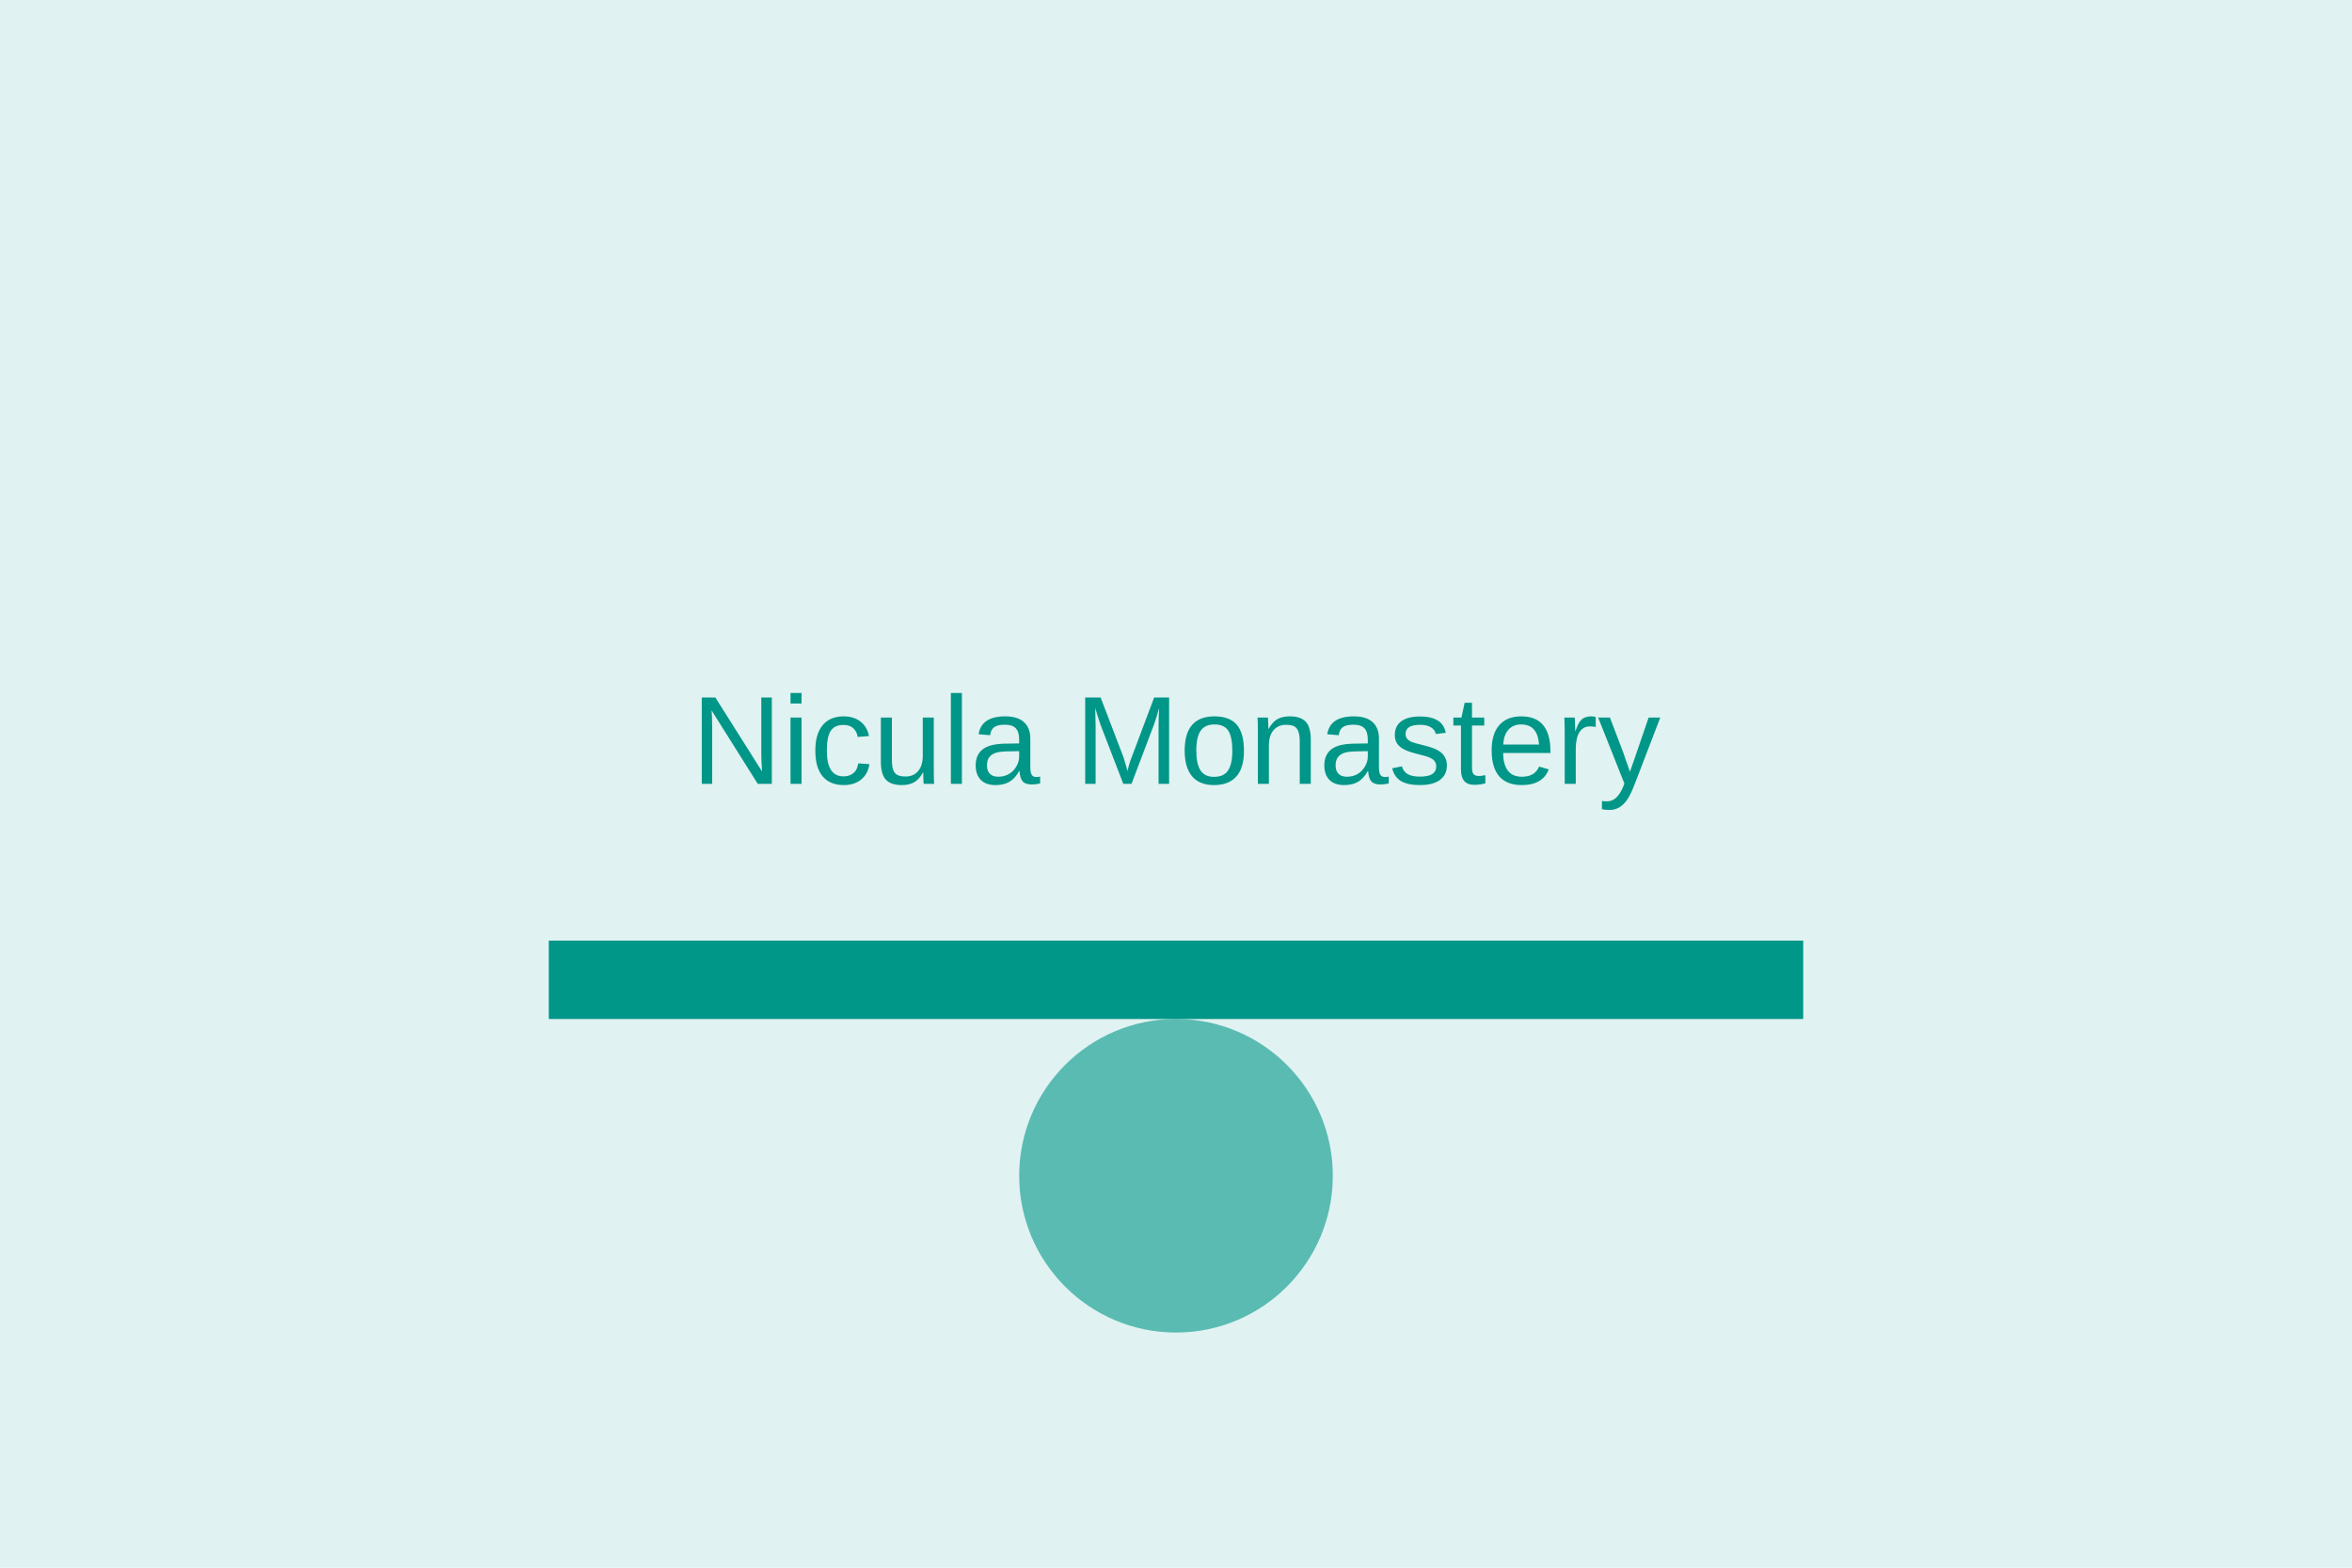
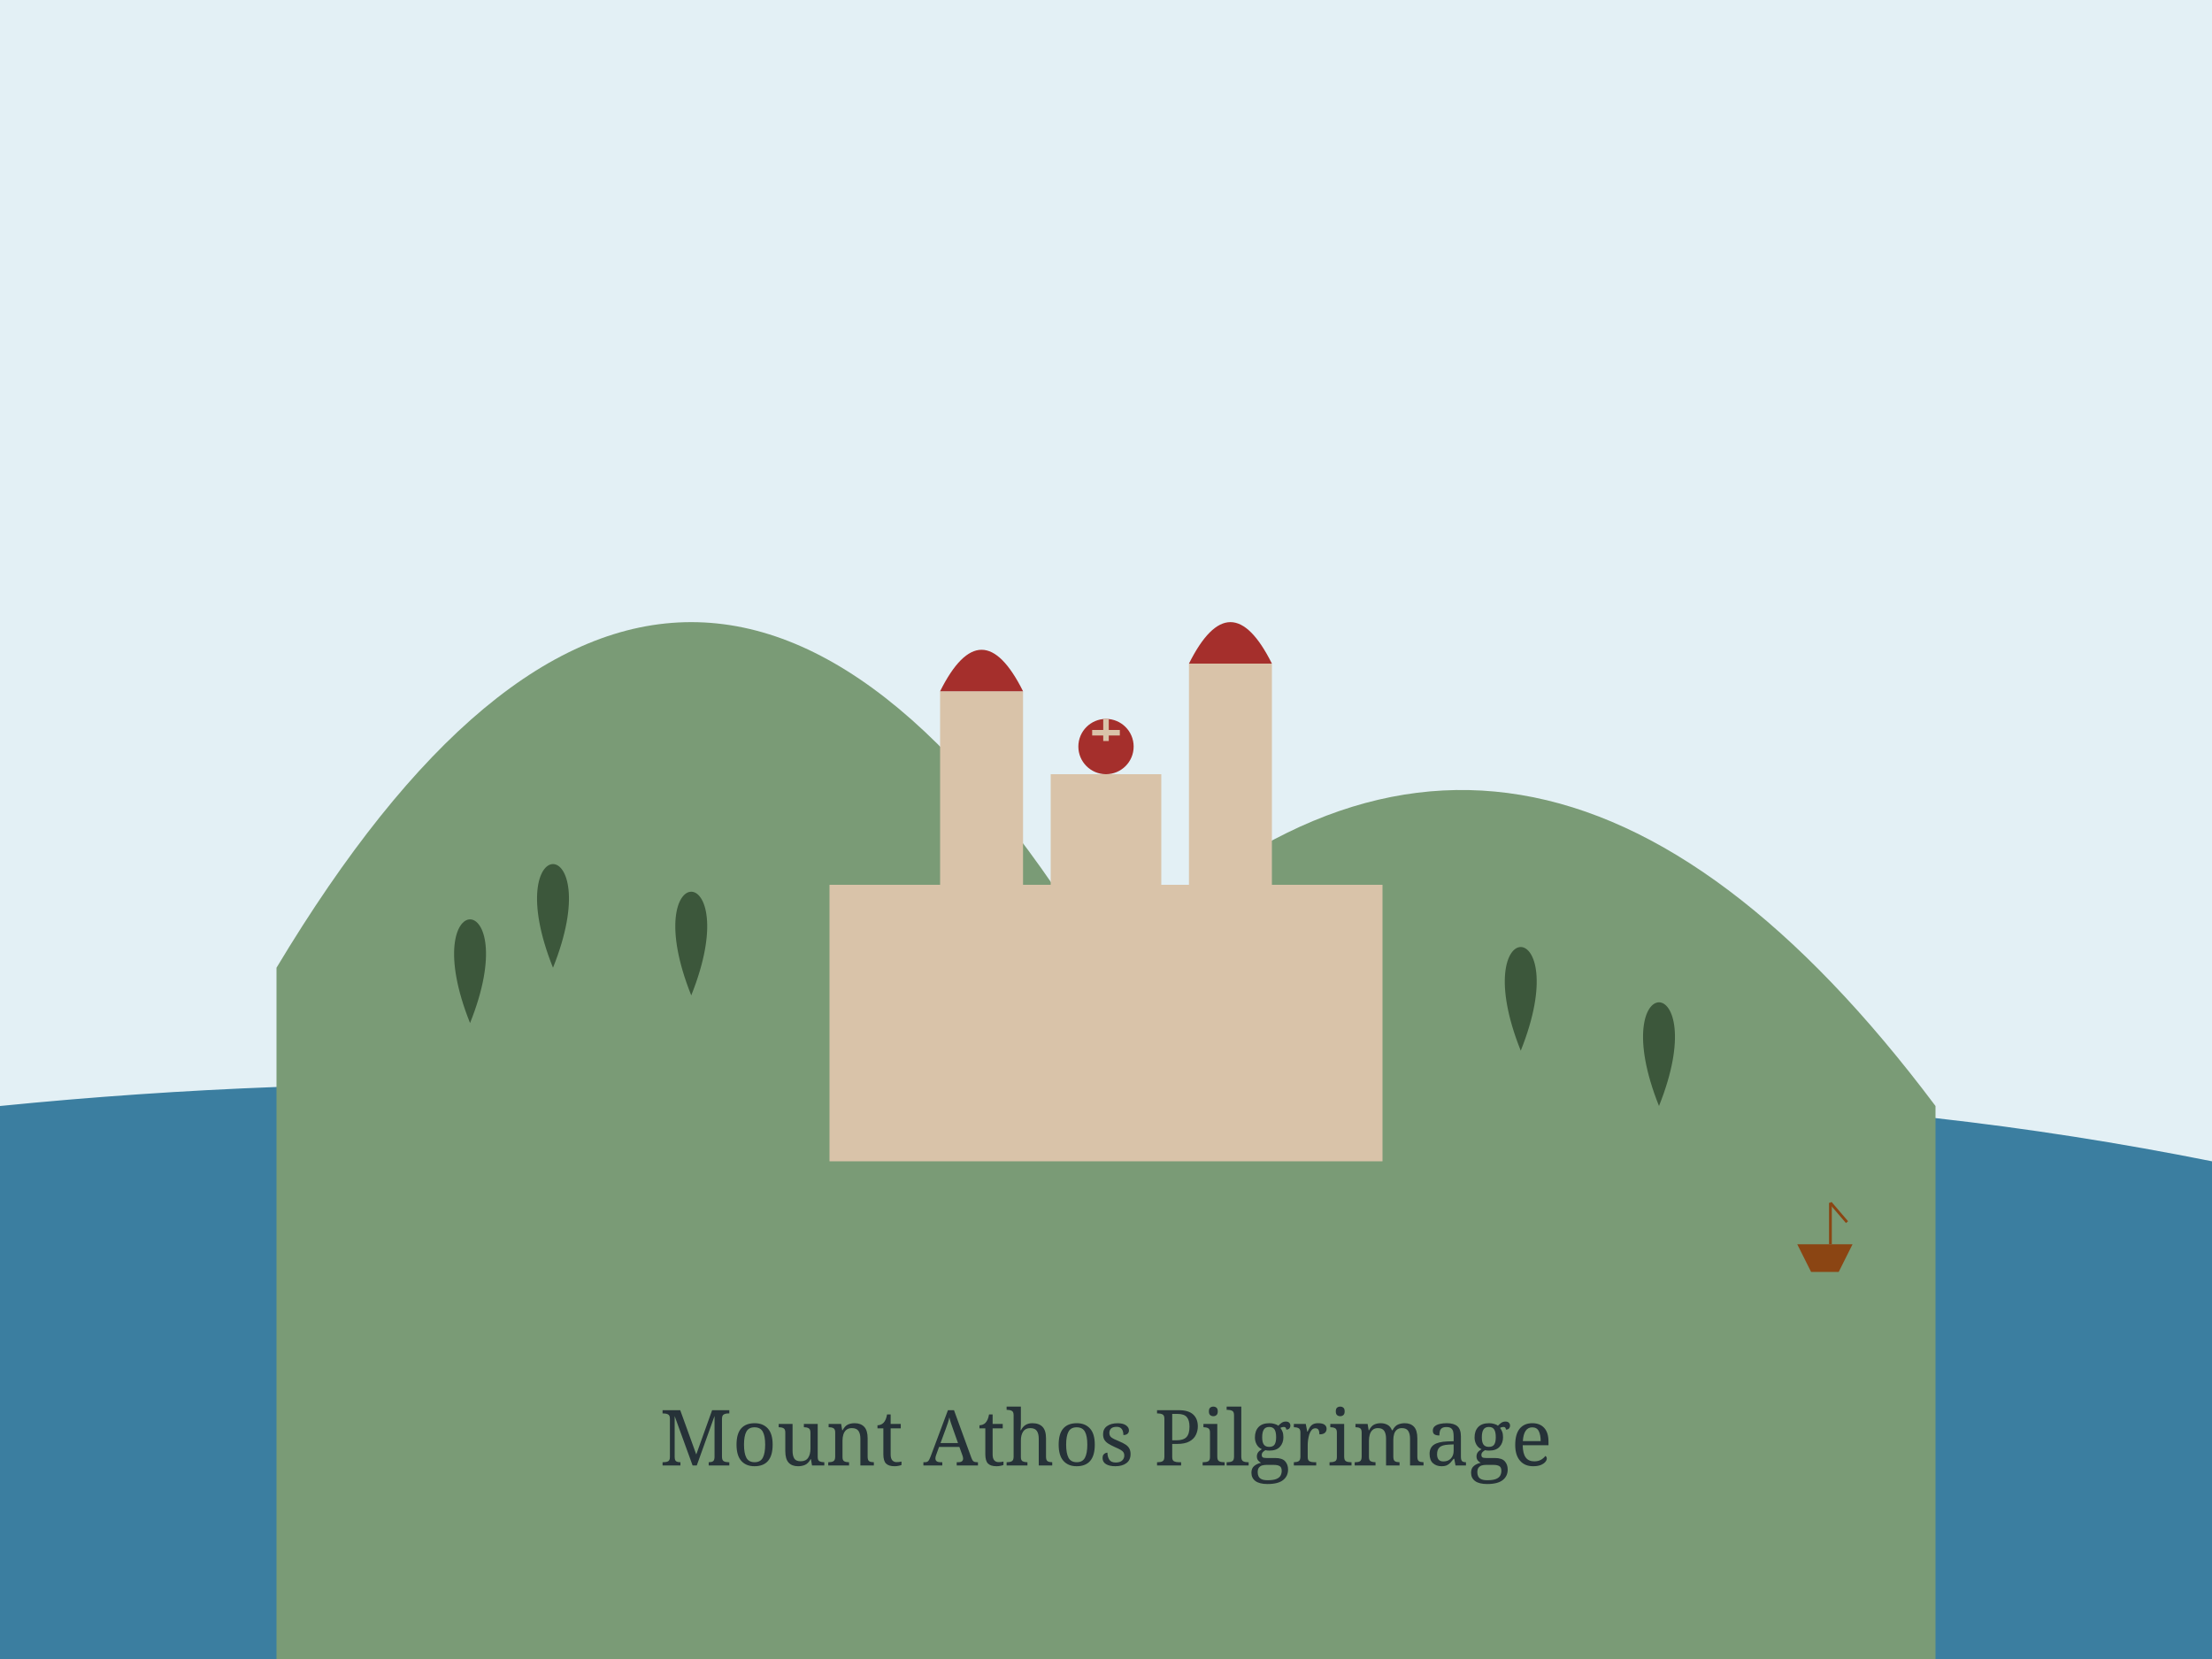
- <svg xmlns="http://www.w3.org/2000/svg" width="300" height="200" viewBox="0 0 300 200">
-   <rect width="300" height="200" fill="#e0f2f1" />
-   <text x="150" y="100" font-family="Arial" font-size="16" text-anchor="middle" fill="#009688">Nicula Monastery</text>
-   <rect x="70" y="120" width="160" height="10" fill="#009688" />
-   <circle cx="150" cy="150" r="20" fill="#009688" opacity="0.6" />
+ <svg xmlns="http://www.w3.org/2000/svg" width="800" height="600">
+   <rect width="800" height="600" fill="#e3f0f5" />
+   <path d="M0,400 Q200,380 400,410 Q600,380 800,420 L800,600 L0,600 Z" fill="#3b7ea0" />
+   <path d="M100,350 Q250,100 400,350 Q550,200 700,400 L700,600 L100,600 Z" fill="#7a9b76" />
+   <rect x="300" y="320" width="200" height="100" fill="#d9c3a9" />
+   <rect x="340" y="250" width="30" height="70" fill="#d9c3a9" />
+   <path d="M340,250 Q355,220 370,250" fill="#a52f2c" />
+   <rect x="430" y="240" width="30" height="80" fill="#d9c3a9" />
+   <path d="M430,240 Q445,210 460,240" fill="#a52f2c" />
+   <rect x="380" y="280" width="40" height="40" fill="#d9c3a9" />
+   <circle cx="400" cy="270" r="10" fill="#a52f2c" />
+   <path d="M395,265 L405,265 M400,260 L400,268" stroke="#d9c3a9" stroke-width="2" />
+   <path d="M200,350 C180,300 220,300 200,350 Z" fill="#3c573b" />
+   <path d="M550,380 C530,330 570,330 550,380 Z" fill="#3c573b" />
+   <path d="M600,400 C580,350 620,350 600,400 Z" fill="#3c573b" />
+   <path d="M170,370 C150,320 190,320 170,370 Z" fill="#3c573b" />
+   <path d="M250,360 C230,310 270,310 250,360 Z" fill="#3c573b" />
+   <path d="M650,450 L670,450 L665,460 L655,460 Z" fill="#8b4513" />
+   <line x1="662" y1="435" x2="662" y2="450" stroke="#8b4513" stroke-width="1" />
+   <path d="M662,435 L668,442" stroke="#8b4513" stroke-width="1" />
+   <text x="400" y="530" font-family="serif" font-size="28" text-anchor="middle" fill="#263238">Mount Athos Pilgrimage</text>
</svg>
